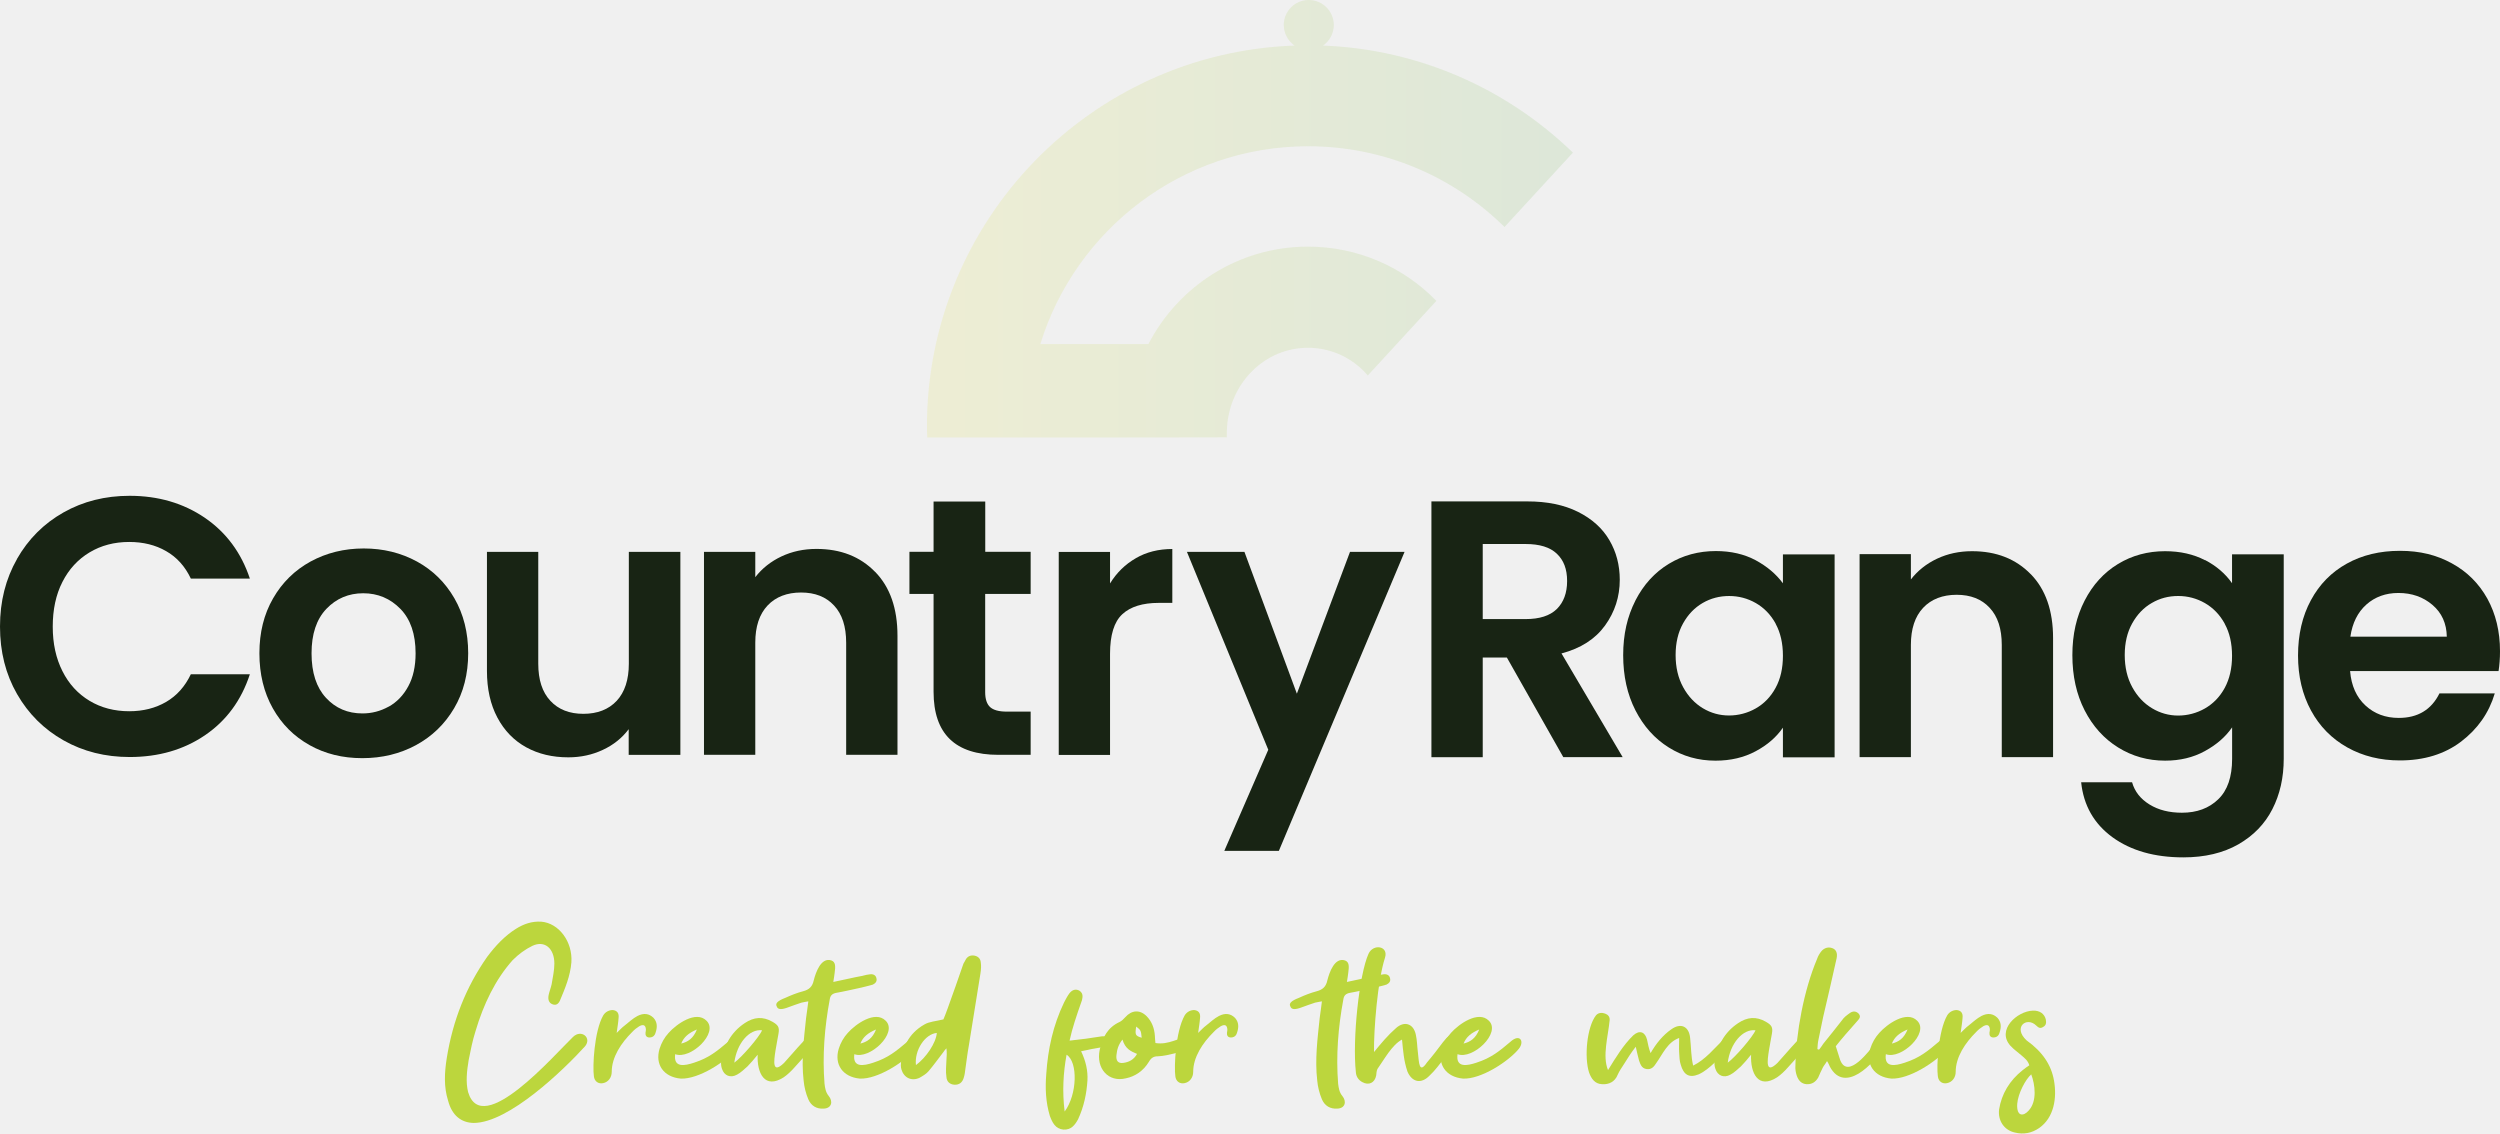
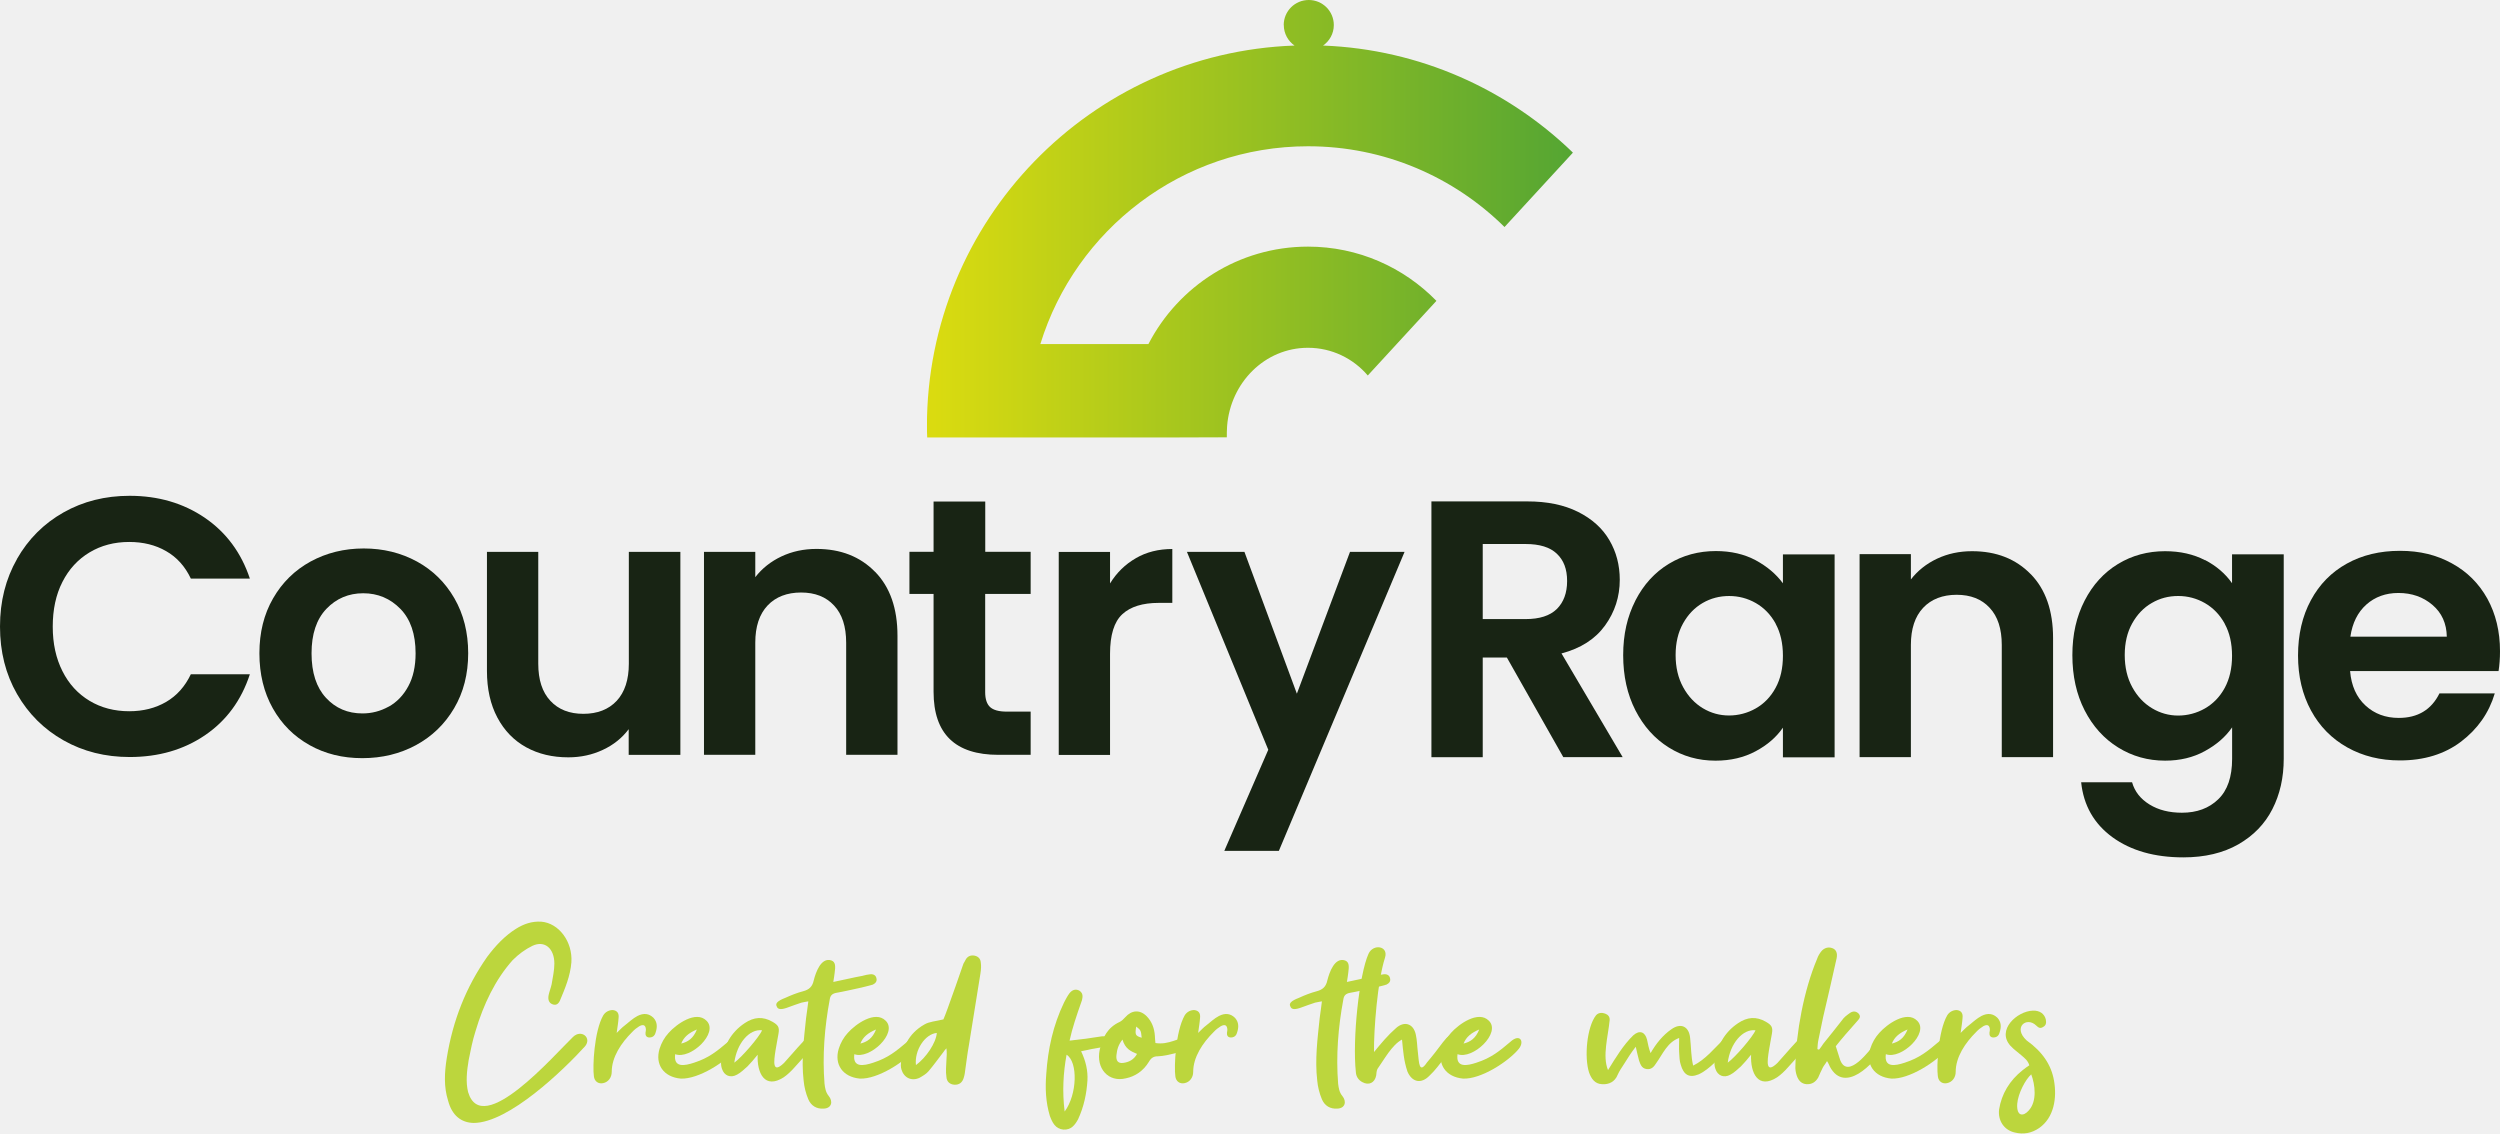
<svg xmlns="http://www.w3.org/2000/svg" width="236" height="107" viewBox="0 0 236 107" fill="none">
  <path d="M44.191 103.099C43.958 102.171 44.062 101.144 44.243 100.066C44.425 99.138 44.606 98.236 44.891 97.334C45.643 94.802 46.758 92.471 48.391 90.641C48.936 90.09 49.584 89.613 50.258 89.287C51.425 88.736 52.332 89.538 52.332 90.967C52.332 91.618 52.176 92.27 52.073 92.922C51.995 93.273 51.865 93.574 51.787 93.95C51.71 94.351 51.813 94.677 52.15 94.802C52.462 94.927 52.695 94.802 52.85 94.476C53.343 93.298 53.836 92.145 53.939 90.841C54.069 88.886 52.747 87.132 51.087 87.006C50.232 86.956 49.454 87.207 48.702 87.683C47.665 88.335 46.758 89.287 45.98 90.34C44.01 93.147 42.739 96.331 42.169 99.915C41.962 101.244 41.884 102.597 42.299 103.901C42.661 105.28 43.517 105.981 44.71 106.006C48.028 106.006 53.213 100.993 55.236 98.762C55.884 97.96 54.873 97.133 54.095 97.885C52.384 99.514 45.513 107.51 44.191 103.099Z" fill="#BCD63D" />
  <path d="M58.214 97.509C58.292 96.933 58.369 96.506 58.395 96.08C58.447 95.629 58.24 95.403 57.877 95.353C57.54 95.328 57.151 95.504 56.944 95.855C56.088 97.359 55.932 100.692 56.062 101.595C56.114 102.096 56.503 102.347 56.944 102.247C57.436 102.146 57.747 101.695 57.747 101.194C57.747 99.79 58.629 98.462 59.692 97.409C59.873 97.208 60.132 97.008 60.34 96.882C60.703 96.682 60.91 96.757 60.962 97.083C60.988 97.208 60.962 97.359 60.936 97.484C60.91 97.735 61.014 97.91 61.247 97.935C61.584 97.96 61.792 97.785 61.869 97.534C62.077 96.958 62.051 96.481 61.688 96.08C61.273 95.679 60.781 95.604 60.184 95.905C59.743 96.13 59.355 96.506 58.94 96.832C58.732 96.983 58.551 97.183 58.214 97.509Z" fill="#BCD63D" />
  <path d="M63.738 99.514C65.164 100.066 67.886 97.509 66.693 96.356C65.708 95.353 63.842 96.682 63.116 97.509C62.727 97.935 62.442 98.436 62.26 99.013C61.819 100.492 62.649 101.67 64.256 101.82C65.942 101.896 68.534 100.216 69.519 99.013C70.09 98.311 69.623 97.534 68.742 98.336C67.704 99.213 66.927 99.865 65.527 100.316C64.619 100.617 63.556 100.818 63.738 99.514ZM65.786 97.183C65.449 98.035 64.93 98.361 64.308 98.512C64.542 97.91 65.008 97.509 65.786 97.183Z" fill="#BCD63D" />
  <path d="M71.523 99.564C71.445 101.319 72.197 102.848 73.986 101.695C74.349 101.444 74.686 101.119 74.997 100.768C75.904 99.765 75.853 99.84 76.708 98.812C76.786 98.737 76.864 98.662 76.89 98.562C76.915 98.411 76.967 98.186 76.864 98.111C76.76 97.985 76.501 97.885 76.319 97.935C76.164 97.985 75.982 98.161 75.853 98.286C74.919 99.289 74.971 99.289 74.012 100.342C72.871 101.444 73.053 100.166 73.208 99.163C73.286 98.612 73.415 98.086 73.493 97.559C73.597 96.958 73.442 96.757 72.923 96.456C72.016 95.93 71.16 96.005 70.304 96.582C68.982 97.459 68.334 98.737 68.075 100.216C68.049 100.417 68.075 100.667 68.153 100.893C68.36 101.545 68.956 101.795 69.579 101.444C69.915 101.269 70.253 100.943 70.564 100.667C70.875 100.342 71.186 99.991 71.523 99.564ZM69.319 100.316C69.553 98.487 70.745 97.108 71.938 97.258C71.704 97.86 70.019 99.815 69.319 100.316Z" fill="#BCD63D" />
  <path d="M78.664 92.696C78.716 92.345 78.768 92.095 78.793 91.819C78.871 91.243 78.897 90.816 78.482 90.666C77.497 90.34 77.005 91.819 76.823 92.521C76.694 93.147 76.382 93.423 75.812 93.574C75.242 93.724 74.671 93.95 74.127 94.2C73.401 94.476 73.168 94.727 73.323 95.002C73.427 95.328 73.79 95.328 74.438 95.078C74.853 94.927 75.268 94.777 75.656 94.651C75.864 94.601 76.045 94.576 76.305 94.526C76.227 95.078 76.175 95.604 76.097 96.08C75.89 98.061 75.631 100.016 75.864 102.021C75.916 102.597 76.071 103.224 76.305 103.776C76.564 104.377 77.082 104.703 77.757 104.653C78.508 104.628 78.664 103.976 78.223 103.45C77.938 103.099 77.886 102.698 77.834 102.297C77.627 99.665 77.834 96.983 78.327 94.351C78.379 93.975 78.56 93.799 78.949 93.724C79.675 93.599 80.634 93.373 81.334 93.223C81.671 93.147 82.034 93.047 82.397 92.947C82.656 92.822 82.812 92.621 82.734 92.345C82.682 92.07 82.449 91.944 82.164 91.969C81.931 91.995 81.645 92.045 81.412 92.12C80.556 92.27 79.571 92.521 78.664 92.696Z" fill="#BCD63D" />
  <path d="M80.65 99.514C82.076 100.066 84.799 97.509 83.606 96.356C82.621 95.353 80.754 96.682 80.028 97.509C79.639 97.935 79.354 98.436 79.173 99.013C78.732 100.492 79.562 101.67 81.169 101.82C82.854 101.896 85.447 100.216 86.432 99.013C87.002 98.311 86.536 97.534 85.654 98.336C84.617 99.213 83.839 99.865 82.439 100.316C81.532 100.617 80.469 100.818 80.65 99.514ZM82.699 97.183C82.362 98.035 81.843 98.361 81.221 98.512C81.454 97.91 81.921 97.509 82.699 97.183Z" fill="#BCD63D" />
  <path d="M89.058 96.231C88.358 96.406 87.736 96.431 87.269 96.707C85.765 97.559 85.117 98.938 85.039 100.567C85.039 100.692 85.065 100.843 85.091 100.943C85.324 101.745 86.05 102.096 86.802 101.745C87.113 101.57 87.45 101.369 87.658 101.119C88.15 100.542 88.591 99.915 89.058 99.314C89.135 99.189 89.239 99.063 89.343 98.963C89.395 99.364 89.369 99.715 89.343 100.091C89.317 100.617 89.265 101.169 89.343 101.67C89.369 102.121 89.68 102.372 90.095 102.397C90.535 102.422 90.847 102.196 90.976 101.745C91.028 101.595 91.054 101.444 91.08 101.294C91.21 100.392 91.313 99.489 91.469 98.637C91.832 96.356 92.195 94.125 92.558 91.869C92.61 91.518 92.635 91.167 92.584 90.841C92.558 90.516 92.35 90.29 92.013 90.215C91.65 90.14 91.339 90.265 91.158 90.591C91.08 90.716 91.028 90.867 90.95 90.967C90.458 92.371 89.965 93.824 89.447 95.228C89.317 95.604 89.162 95.98 89.058 96.231ZM86.465 100.542C86.31 99.138 87.321 97.609 88.436 97.509C88.358 98.462 87.424 99.84 86.465 100.542Z" fill="#BCD63D" />
  <path d="M100.968 98.236C101.228 97.033 101.617 95.905 102.135 94.426C102.213 94.1 102.265 93.774 101.902 93.523C101.591 93.348 101.254 93.398 100.968 93.749C100.761 94.025 100.606 94.326 100.45 94.626C99.413 96.782 98.92 99.038 98.765 101.419C98.661 102.723 98.713 104.026 99.102 105.33C99.335 105.956 99.62 106.558 100.372 106.633C101.124 106.683 101.487 106.182 101.772 105.656C102.317 104.477 102.576 103.249 102.654 101.996C102.706 101.068 102.498 100.166 102.057 99.239C103.224 98.988 102.861 99.063 104.261 98.812C105.039 98.612 104.806 97.71 103.976 97.835C102.472 98.061 102.55 98.061 100.968 98.236ZM100.502 104.929C100.268 103.024 100.372 101.294 100.683 99.564C101.772 100.241 101.694 103.324 100.502 104.929Z" fill="#BCD63D" />
  <path d="M109.073 98.462C109.047 98.186 109.021 97.96 109.021 97.785C108.969 97.058 108.736 96.431 108.243 95.93C107.595 95.278 106.817 95.353 106.221 96.03C106.065 96.206 105.884 96.381 105.676 96.481C104.588 96.983 104.069 97.91 103.81 99.113C103.447 100.868 104.639 102.196 106.273 101.795C107.154 101.62 107.932 101.094 108.451 100.241C108.684 99.84 108.917 99.715 109.306 99.715C109.851 99.69 110.369 99.564 110.888 99.439C111.173 99.364 111.406 99.213 111.614 99.038C111.743 98.938 111.821 98.637 111.743 98.537C111.665 98.336 111.484 98.186 111.276 98.136C111.147 98.111 110.965 98.211 110.784 98.261C110.239 98.436 109.721 98.562 109.073 98.462ZM105.962 98.136C106.221 99.013 106.739 99.239 107.336 99.489C107.025 100.041 106.584 100.266 106.014 100.342C105.547 100.392 105.339 100.141 105.391 99.615C105.443 99.088 105.573 98.612 105.962 98.136ZM107.258 96.907C107.699 97.258 107.699 97.258 107.776 97.96C107.18 97.785 107.128 97.684 107.258 96.907Z" fill="#BCD63D" />
  <path d="M113.104 97.509C113.182 96.933 113.259 96.506 113.285 96.08C113.337 95.629 113.13 95.403 112.767 95.353C112.43 95.328 112.041 95.504 111.833 95.855C110.978 97.359 110.822 100.692 110.952 101.595C111.004 102.096 111.393 102.347 111.833 102.247C112.326 102.146 112.637 101.695 112.637 101.194C112.637 99.79 113.519 98.462 114.582 97.409C114.763 97.208 115.022 97.008 115.23 96.882C115.593 96.682 115.8 96.757 115.852 97.083C115.878 97.208 115.852 97.359 115.826 97.484C115.8 97.735 115.904 97.91 116.137 97.935C116.474 97.96 116.682 97.785 116.759 97.534C116.967 96.958 116.941 96.481 116.578 96.08C116.163 95.679 115.671 95.604 115.074 95.905C114.633 96.13 114.245 96.506 113.83 96.832C113.622 96.983 113.441 97.183 113.104 97.509Z" fill="#BCD63D" />
  <path d="M127.148 92.696C127.2 92.345 127.252 92.095 127.278 91.819C127.356 91.243 127.382 90.816 126.967 90.666C125.982 90.34 125.489 91.819 125.308 92.521C125.178 93.147 124.867 93.423 124.297 93.574C123.726 93.724 123.156 93.95 122.611 94.2C121.885 94.476 121.652 94.727 121.808 95.002C121.911 95.328 122.274 95.328 122.922 95.078C123.337 94.927 123.752 94.777 124.141 94.651C124.348 94.601 124.53 94.576 124.789 94.526C124.711 95.078 124.66 95.604 124.582 96.08C124.374 98.061 124.115 100.016 124.348 102.021C124.4 102.597 124.556 103.224 124.789 103.776C125.048 104.377 125.567 104.703 126.241 104.653C126.993 104.628 127.148 103.976 126.708 103.45C126.422 103.099 126.371 102.698 126.319 102.297C126.111 99.665 126.319 96.983 126.811 94.351C126.863 93.975 127.045 93.799 127.434 93.724C128.16 93.599 129.119 93.373 129.819 93.223C130.156 93.147 130.519 93.047 130.882 92.947C131.141 92.822 131.297 92.621 131.219 92.345C131.167 92.07 130.934 91.944 130.648 91.969C130.415 91.995 130.13 92.045 129.897 92.12C129.041 92.27 128.056 92.521 127.148 92.696Z" fill="#BCD63D" />
  <path d="M134.709 100.291C133.957 101.419 133.957 100.316 133.853 99.389C133.776 98.787 133.776 98.186 133.646 97.634C133.413 96.632 132.583 96.356 131.805 97.033C131.028 97.71 130.379 98.487 129.705 99.314C129.679 97.208 130.042 92.571 130.742 90.415C131.105 89.287 129.628 89.062 129.187 90.039C128.305 91.995 127.657 98.111 127.994 101.219C128.02 101.62 128.228 101.946 128.591 102.146C129.213 102.497 129.783 102.221 129.913 101.52C129.939 101.319 129.939 101.068 130.042 100.893C130.639 100.066 131.391 98.637 132.35 98.136C132.453 99.138 132.505 100.116 132.868 101.169C133.309 102.171 134.165 102.347 134.942 101.545C135.487 101.043 135.902 100.442 136.368 99.865C136.731 99.414 137.016 98.963 137.328 98.487C137.483 98.261 137.509 98.035 137.224 97.835C136.965 97.684 136.757 97.785 136.55 97.985C136.446 98.111 136.342 98.236 136.213 98.386C135.72 99.038 135.253 99.665 134.709 100.291Z" fill="#BCD63D" />
  <path d="M137.591 99.514C139.017 100.066 141.739 97.509 140.547 96.356C139.562 95.353 137.695 96.682 136.969 97.509C136.58 97.935 136.295 98.436 136.113 99.013C135.673 100.492 136.502 101.67 138.11 101.82C139.795 101.896 142.388 100.216 143.373 99.013C143.943 98.311 143.476 97.534 142.595 98.336C141.558 99.213 140.78 99.865 139.38 100.316C138.473 100.617 137.41 100.818 137.591 99.514ZM139.639 97.183C139.302 98.035 138.784 98.361 138.162 98.512C138.395 97.91 138.862 97.509 139.639 97.183Z" fill="#BCD63D" />
  <path d="M155.815 99.414C155.66 99.038 155.556 98.512 155.478 98.136C155.297 97.409 154.778 97.208 154.182 97.735C153.249 98.637 152.523 99.84 151.797 101.018C151.252 99.69 151.797 97.885 151.952 96.306C151.978 95.98 151.797 95.779 151.512 95.679C151.226 95.579 150.889 95.579 150.656 95.855C149.801 96.958 149.541 99.79 150.008 101.244C150.215 101.82 150.552 102.322 151.226 102.347C151.875 102.397 152.445 102.121 152.704 101.469C152.86 101.119 153.093 100.768 153.326 100.417C153.638 99.915 153.949 99.414 154.415 98.812C154.493 99.239 154.623 99.665 154.726 100.116C154.856 100.467 154.96 100.843 155.426 100.918C155.919 100.993 156.152 100.667 156.36 100.342C156.956 99.514 157.397 98.386 158.512 97.985C158.512 98.512 158.486 98.938 158.512 99.339C158.538 99.74 158.538 100.166 158.667 100.517C158.926 101.444 159.445 101.795 160.352 101.419C161.364 100.968 162.478 99.715 163.204 98.888C163.541 98.336 163.049 97.785 162.582 98.236C161.908 98.888 160.975 100.041 159.834 100.592C159.626 99.74 159.652 98.888 159.549 97.985C159.445 96.882 158.667 96.531 157.786 97.158C156.982 97.71 156.334 98.512 155.815 99.414Z" fill="#BCD63D" />
  <path d="M165.302 99.564C165.224 101.319 165.976 102.848 167.765 101.695C168.128 101.444 168.465 101.119 168.776 100.768C169.683 99.765 169.631 99.84 170.487 98.812C170.565 98.737 170.643 98.662 170.668 98.562C170.694 98.411 170.746 98.186 170.643 98.111C170.539 97.985 170.28 97.885 170.098 97.935C169.943 97.985 169.761 98.161 169.631 98.286C168.698 99.289 168.75 99.289 167.791 100.342C166.65 101.444 166.831 100.166 166.987 99.163C167.065 98.612 167.194 98.086 167.272 97.559C167.376 96.958 167.22 96.757 166.702 96.456C165.794 95.93 164.939 96.005 164.083 96.582C162.761 97.459 162.113 98.737 161.854 100.216C161.828 100.417 161.854 100.667 161.931 100.893C162.139 101.545 162.735 101.795 163.357 101.444C163.694 101.269 164.031 100.943 164.343 100.667C164.654 100.342 164.965 99.991 165.302 99.564ZM163.098 100.316C163.331 98.487 164.524 97.108 165.717 97.258C165.483 97.86 163.798 99.815 163.098 100.316Z" fill="#BCD63D" />
  <path d="M171.717 99.088C171.665 99.063 171.613 99.063 171.561 99.038C171.587 98.787 171.587 98.512 171.639 98.261C171.795 97.534 171.95 96.757 172.106 96.005C172.469 94.501 173.039 91.969 173.376 90.465C173.48 89.964 173.324 89.638 172.987 89.513C172.624 89.362 172.209 89.463 171.924 89.814C171.769 90.014 171.613 90.265 171.535 90.516C170.291 93.448 169.539 97.484 169.487 100.592C169.461 100.918 169.513 101.244 169.617 101.545C169.772 101.996 170.058 102.322 170.55 102.347C171.069 102.372 171.406 102.121 171.639 101.72C171.769 101.419 171.924 101.068 172.08 100.768C172.184 100.567 172.339 100.417 172.469 100.166C172.624 100.392 172.676 100.567 172.754 100.718C174.154 103.274 176.876 100.442 177.835 98.863C178.146 98.386 177.446 98.01 177.084 98.411C176.461 99.189 174.439 101.946 173.713 100.066C173.584 99.665 173.454 99.264 173.298 98.762C173.895 98.01 174.569 97.233 175.269 96.456C175.476 96.206 175.735 96.005 175.45 95.679C175.165 95.403 174.854 95.454 174.595 95.654C174.309 95.855 174.05 96.055 173.869 96.331C173.298 97.058 172.728 97.785 172.132 98.512C172.002 98.737 171.846 98.913 171.717 99.088Z" fill="#BCD63D" />
  <path d="M178.025 99.514C179.45 100.066 182.173 97.509 180.98 96.356C179.995 95.353 178.128 96.682 177.402 97.509C177.013 97.935 176.728 98.436 176.547 99.013C176.106 100.492 176.936 101.67 178.543 101.82C180.228 101.896 182.821 100.216 183.806 99.013C184.376 98.311 183.91 97.534 183.028 98.336C181.991 99.213 181.213 99.865 179.813 100.316C178.906 100.617 177.843 100.818 178.025 99.514ZM180.073 97.183C179.736 98.035 179.217 98.361 178.595 98.512C178.828 97.91 179.295 97.509 180.073 97.183Z" fill="#BCD63D" />
  <path d="M185.084 97.509C185.161 96.933 185.239 96.506 185.265 96.08C185.317 95.629 185.11 95.403 184.747 95.353C184.41 95.328 184.021 95.504 183.813 95.855C182.958 97.359 182.802 100.692 182.932 101.595C182.984 102.096 183.373 102.347 183.813 102.247C184.306 102.146 184.617 101.695 184.617 101.194C184.617 99.79 185.499 98.462 186.561 97.409C186.743 97.208 187.002 97.008 187.21 96.882C187.573 96.682 187.78 96.757 187.832 97.083C187.858 97.208 187.832 97.359 187.806 97.484C187.78 97.735 187.884 97.91 188.117 97.935C188.454 97.96 188.661 97.785 188.739 97.534C188.947 96.958 188.921 96.481 188.558 96.08C188.143 95.679 187.65 95.604 187.054 95.905C186.613 96.13 186.224 96.506 185.81 96.832C185.602 96.983 185.421 97.183 185.084 97.509Z" fill="#BCD63D" />
  <path d="M191.308 98.211C189.986 96.983 191.308 95.93 192.215 96.807C192.423 97.008 192.604 97.133 192.889 96.933C193.174 96.782 193.174 96.506 193.123 96.231C192.993 95.704 192.552 95.378 191.904 95.403C190.4 95.454 188.456 97.233 189.778 98.712C190.089 99.063 190.504 99.339 190.841 99.64C191.126 99.89 191.437 100.116 191.567 100.567C191.334 100.718 191.126 100.868 190.945 101.018C189.7 101.996 188.948 103.274 188.715 104.728C188.586 105.781 189.182 106.683 190.193 106.909C190.997 107.109 191.774 106.984 192.5 106.483C193.9 105.505 194.186 103.65 193.9 102.021C193.641 100.517 192.811 99.289 191.308 98.211ZM191.748 101.419C192.111 102.372 192.319 103.951 191.515 104.828C191.023 105.405 190.348 105.43 190.426 104.202C190.504 103.199 191.23 101.871 191.748 101.419Z" fill="#BCD63D" />
  <mask id="mask0_225_33" style="mask-type:luminance" maskUnits="userSpaceOnUse" x="87" y="0" width="62" height="42">
-     <path d="M121.19 2.364C121.19 3.165 121.59 3.872 122.204 4.3C102.952 4.979 87.501 20.838 87.501 40.246C87.501 40.604 87.515 40.961 87.53 41.318H109.739L115.811 41.297C115.811 40.932 115.811 40.568 115.839 40.211C116.161 36.132 119.39 32.831 123.476 32.831C125.733 32.831 127.762 33.853 129.119 35.446L135.598 28.402C132.519 25.245 128.219 23.281 123.476 23.281C116.918 23.281 111.232 27.024 108.41 32.481H98.209C101.531 21.68 111.603 13.808 123.483 13.808C130.705 13.808 137.255 16.716 142.027 21.43L148.485 14.408C142.32 8.444 134.048 4.658 124.897 4.3C125.511 3.872 125.912 3.165 125.912 2.364C125.912 1.057 124.854 0 123.547 0C122.24 0 121.183 1.057 121.183 2.364" fill="#182414" />
+     <path d="M121.19 2.364C121.19 3.165 121.59 3.872 122.204 4.3C102.952 4.979 87.501 20.838 87.501 40.246C87.501 40.604 87.515 40.961 87.53 41.318H109.739L115.811 41.297C115.811 40.932 115.811 40.568 115.839 40.211C116.161 36.132 119.39 32.831 123.476 32.831C125.733 32.831 127.762 33.853 129.119 35.446L135.598 28.402C132.519 25.245 128.219 23.281 123.476 23.281C116.918 23.281 111.232 27.024 108.41 32.481H98.209C101.531 21.68 111.603 13.808 123.483 13.808C130.705 13.808 137.255 16.716 142.027 21.43L148.485 14.408C142.32 8.444 134.048 4.658 124.897 4.3C125.511 3.872 125.912 3.165 125.912 2.364C125.912 1.057 124.854 0 123.547 0C122.24 0 121.183 1.057 121.183 2.364" fill="#FFFFFF" />
  </mask>
  <g mask="url(#mask0_225_33)">
    <path d="M148.485 0H87.501V41.318H148.485V0Z" fill="url(#paint0_linear_225_33)" />
  </g>
  <path d="M1.6 52.769C2.672 50.89 4.136 49.425 5.993 48.375C7.851 47.325 9.929 46.804 12.237 46.804C14.937 46.804 17.302 47.497 19.33 48.875C21.359 50.261 22.773 52.176 23.588 54.619H18.016C17.466 53.461 16.687 52.597 15.68 52.026C14.68 51.447 13.515 51.161 12.201 51.161C10.794 51.161 9.544 51.49 8.451 52.147C7.358 52.804 6.501 53.733 5.893 54.933C5.279 56.133 4.979 57.54 4.979 59.155C4.979 60.769 5.286 62.148 5.893 63.355C6.501 64.57 7.358 65.498 8.451 66.155C9.544 66.813 10.794 67.141 12.201 67.141C13.515 67.141 14.673 66.848 15.68 66.263C16.687 65.677 17.466 64.805 18.016 63.648H23.588C22.781 66.12 21.366 68.034 19.352 69.406C17.337 70.777 14.966 71.463 12.244 71.463C9.937 71.463 7.858 70.942 6.001 69.891C4.143 68.841 2.679 67.384 1.607 65.513C0.536 63.648 0 61.526 0 59.148C0 56.769 0.536 54.647 1.607 52.769" fill="#182414" />
  <path d="M36.689 66.712C37.46 66.284 38.075 65.648 38.539 64.791C39.003 63.941 39.232 62.898 39.232 61.676C39.232 59.855 38.753 58.455 37.796 57.476C36.839 56.497 35.667 56.004 34.289 56.004C32.91 56.004 31.746 56.497 30.81 57.476C29.874 58.462 29.41 59.855 29.41 61.676C29.41 63.498 29.867 64.898 30.774 65.877C31.681 66.862 32.831 67.348 34.217 67.348C35.096 67.348 35.917 67.134 36.689 66.705M29.231 70.341C27.752 69.52 26.595 68.363 25.752 66.862C24.909 65.362 24.488 63.634 24.488 61.669C24.488 59.705 24.916 57.983 25.781 56.483C26.645 54.983 27.824 53.826 29.324 53.004C30.824 52.19 32.496 51.775 34.339 51.775C36.182 51.775 37.853 52.19 39.353 53.004C40.853 53.826 42.032 54.983 42.897 56.483C43.761 57.983 44.197 59.712 44.197 61.669C44.197 63.626 43.754 65.362 42.868 66.862C41.982 68.363 40.782 69.52 39.268 70.341C37.76 71.156 36.067 71.57 34.203 71.57C32.339 71.57 30.695 71.163 29.224 70.341" fill="#182414" />
  <path d="M64.227 52.098V71.257H59.348V68.835C58.727 69.663 57.912 70.321 56.912 70.785C55.912 71.257 54.819 71.492 53.648 71.492C52.147 71.492 50.826 71.178 49.669 70.542C48.519 69.906 47.611 68.978 46.954 67.742C46.297 66.506 45.968 65.042 45.968 63.334V52.098H50.812V62.649C50.812 64.17 51.19 65.342 51.955 66.156C52.712 66.978 53.755 67.385 55.069 67.385C56.383 67.385 57.455 66.978 58.219 66.156C58.977 65.335 59.362 64.163 59.362 62.649V52.098H64.241H64.227Z" fill="#182414" />
  <path d="M82.614 53.983C84.022 55.426 84.722 57.44 84.722 60.019V71.256H79.878V60.669C79.878 59.148 79.5 57.976 78.736 57.162C77.978 56.34 76.935 55.933 75.621 55.933C74.306 55.933 73.228 56.34 72.456 57.162C71.685 57.983 71.299 59.148 71.299 60.669V71.256H66.456V52.097H71.299V54.483C71.942 53.654 72.771 52.997 73.771 52.526C74.771 52.054 75.871 51.818 77.071 51.818C79.357 51.818 81.2 52.54 82.607 53.983" fill="#182414" />
  <path d="M93.001 56.076V65.348C93.001 65.991 93.158 66.463 93.465 66.748C93.78 67.034 94.301 67.177 95.044 67.177H97.294V71.256H94.251C90.172 71.256 88.129 69.277 88.129 65.305V56.069H85.85V52.09H88.129V47.347H93.008V52.09H97.294V56.069H93.008L93.001 56.076Z" fill="#182414" />
  <path d="M107.224 52.691C108.224 52.112 109.374 51.826 110.667 51.826V56.912H109.389C107.867 56.912 106.717 57.27 105.945 57.984C105.174 58.698 104.788 59.941 104.788 61.72V71.264H99.945V52.105H104.788V55.077C105.41 54.062 106.224 53.269 107.231 52.691" fill="#182414" />
  <path d="M127.44 52.097L122.425 65.484L117.475 52.097H112.046L119.725 70.777L115.575 80.321H120.725L132.591 52.097H127.44Z" fill="#182414" />
  <path d="M139.97 58.441H144.02C145.334 58.441 146.313 58.127 146.963 57.491C147.606 56.855 147.935 55.977 147.935 54.848C147.935 53.719 147.613 52.883 146.963 52.269C146.32 51.655 145.334 51.355 144.02 51.355H139.97V58.448V58.441ZM147.577 71.478L142.248 62.07H139.97V71.478H135.126V47.333H144.191C146.056 47.333 147.649 47.662 148.963 48.319C150.278 48.976 151.263 49.862 151.921 50.983C152.578 52.098 152.906 53.348 152.906 54.734C152.906 56.327 152.442 57.763 151.521 59.041C150.599 60.32 149.227 61.206 147.406 61.684L153.178 71.471H147.577V71.478Z" fill="#182414" />
  <path d="M167.622 58.87C167.158 58.027 166.536 57.384 165.757 56.934C164.972 56.484 164.129 56.263 163.229 56.263C162.329 56.263 161.5 56.477 160.736 56.92C159.971 57.363 159.357 57.999 158.885 58.842C158.414 59.684 158.178 60.677 158.178 61.835C158.178 62.992 158.414 63.999 158.885 64.864C159.357 65.728 159.978 66.392 160.75 66.857C161.521 67.321 162.35 67.542 163.222 67.542C164.093 67.542 164.965 67.321 165.75 66.871C166.536 66.421 167.158 65.778 167.615 64.935C168.079 64.092 168.308 63.085 168.308 61.906C168.308 60.727 168.079 59.72 167.615 58.877M154.385 56.684C155.157 55.184 156.207 54.034 157.535 53.227C158.864 52.42 160.343 52.02 161.979 52.02C163.407 52.02 164.657 52.312 165.729 52.884C166.8 53.462 167.658 54.184 168.308 55.063V52.334H173.187V71.493H168.308V68.692C167.686 69.593 166.829 70.335 165.729 70.921C164.636 71.507 163.372 71.807 161.943 71.807C160.328 71.807 158.857 71.393 157.535 70.564C156.207 69.735 155.157 68.564 154.385 67.057C153.614 65.549 153.228 63.813 153.228 61.849C153.228 59.885 153.614 58.199 154.385 56.691" fill="#182414" />
  <path d="M191.703 54.198C193.11 55.641 193.81 57.655 193.81 60.234V71.471H188.967V60.884C188.967 59.362 188.589 58.191 187.824 57.377C187.067 56.555 186.024 56.148 184.71 56.148C183.395 56.148 182.317 56.555 181.545 57.377C180.774 58.198 180.388 59.362 180.388 60.884V71.471H175.545V52.312H180.388V54.698C181.031 53.869 181.859 53.212 182.859 52.74C183.86 52.269 184.96 52.033 186.16 52.033C188.446 52.033 190.289 52.755 191.696 54.198" fill="#182414" />
  <path d="M210.012 58.87C209.547 58.027 208.926 57.384 208.147 56.934C207.362 56.484 206.519 56.262 205.619 56.262C204.718 56.262 203.89 56.477 203.133 56.919C202.368 57.355 201.754 57.998 201.282 58.841C200.811 59.684 200.575 60.677 200.575 61.834C200.575 62.991 200.811 63.999 201.282 64.863C201.754 65.727 202.375 66.392 203.147 66.856C203.918 67.32 204.747 67.549 205.619 67.549C206.49 67.549 207.362 67.327 208.147 66.877C208.926 66.427 209.555 65.784 210.012 64.942C210.469 64.099 210.705 63.091 210.705 61.913C210.705 60.734 210.476 59.727 210.012 58.884M208.147 52.862C209.226 53.426 210.083 54.162 210.705 55.055V52.326H215.584V71.628C215.584 73.406 215.227 74.985 214.512 76.385C213.798 77.785 212.726 78.886 211.298 79.707C209.869 80.521 208.14 80.936 206.111 80.936C203.39 80.936 201.161 80.3 199.418 79.036C197.675 77.764 196.689 76.035 196.461 73.849H201.268C201.518 74.728 202.068 75.421 202.911 75.942C203.754 76.464 204.776 76.721 205.976 76.721C207.383 76.721 208.526 76.3 209.397 75.457C210.276 74.614 210.712 73.342 210.712 71.635V68.663C210.09 69.563 209.233 70.306 208.133 70.906C207.04 71.506 205.79 71.806 204.383 71.806C202.768 71.806 201.29 71.392 199.954 70.563C198.618 69.735 197.561 68.563 196.789 67.056C196.018 65.549 195.632 63.813 195.632 61.848C195.632 59.884 196.018 58.198 196.789 56.698C197.561 55.198 198.611 54.048 199.939 53.24C201.268 52.433 202.747 52.033 204.383 52.033C205.811 52.033 207.069 52.319 208.154 52.883" fill="#182414" />
  <path d="M230.978 60.099C230.957 58.856 230.506 57.856 229.628 57.106C228.749 56.356 227.678 55.977 226.413 55.977C225.213 55.977 224.206 56.341 223.384 57.07C222.57 57.799 222.063 58.806 221.877 60.099H230.971H230.978ZM235.857 63.349H221.849C221.963 64.735 222.449 65.814 223.299 66.599C224.149 67.385 225.199 67.771 226.442 67.771C228.242 67.771 229.521 66.999 230.285 65.456H235.507C234.957 67.306 233.892 68.814 232.328 70.007C230.764 71.193 228.835 71.785 226.549 71.785C224.706 71.785 223.049 71.378 221.584 70.557C220.12 69.735 218.977 68.578 218.163 67.078C217.348 65.578 216.934 63.849 216.934 61.885C216.934 59.92 217.334 58.163 218.148 56.663C218.955 55.163 220.084 54.013 221.541 53.205C222.992 52.398 224.663 51.998 226.556 51.998C228.449 51.998 230.014 52.391 231.449 53.177C232.892 53.962 234.007 55.077 234.807 56.513C235.6 57.956 236 59.606 236 61.477C236 62.17 235.95 62.792 235.864 63.349" fill="#182414" />
  <defs>
    <linearGradient id="paint0_linear_225_33" x1="88.14" y1="21.334" x2="149.124" y2="21.334" gradientUnits="userSpaceOnUse">
      <stop stop-color="#DADB10" />
      <stop offset="1" stop-color="#53A533" />
    </linearGradient>
  </defs>
</svg>
